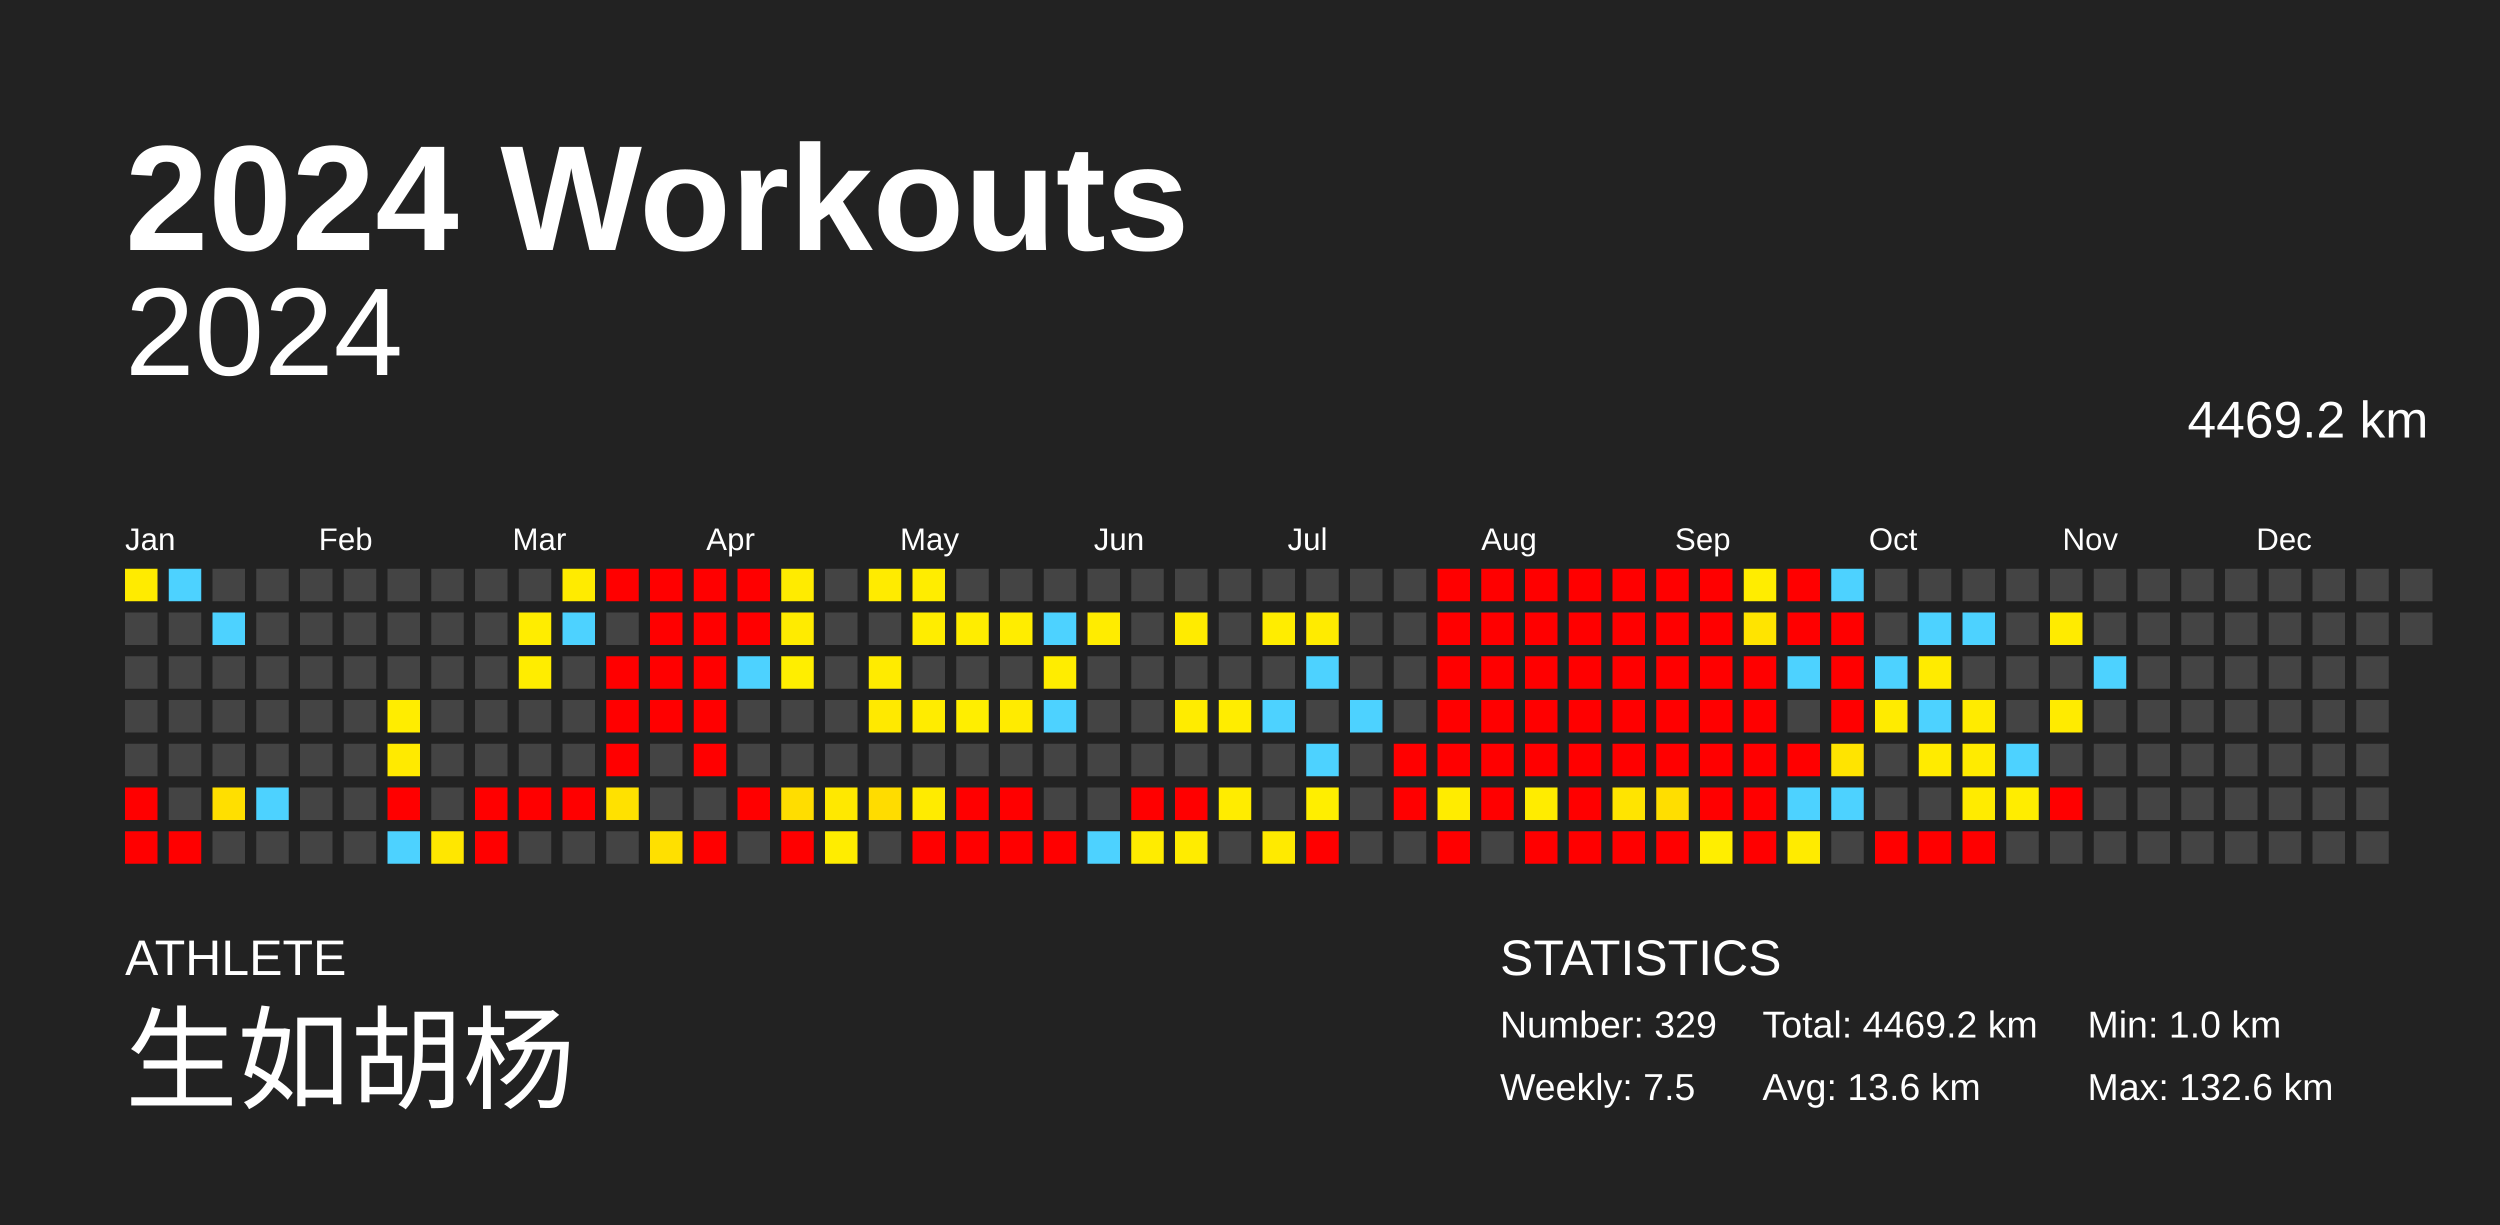
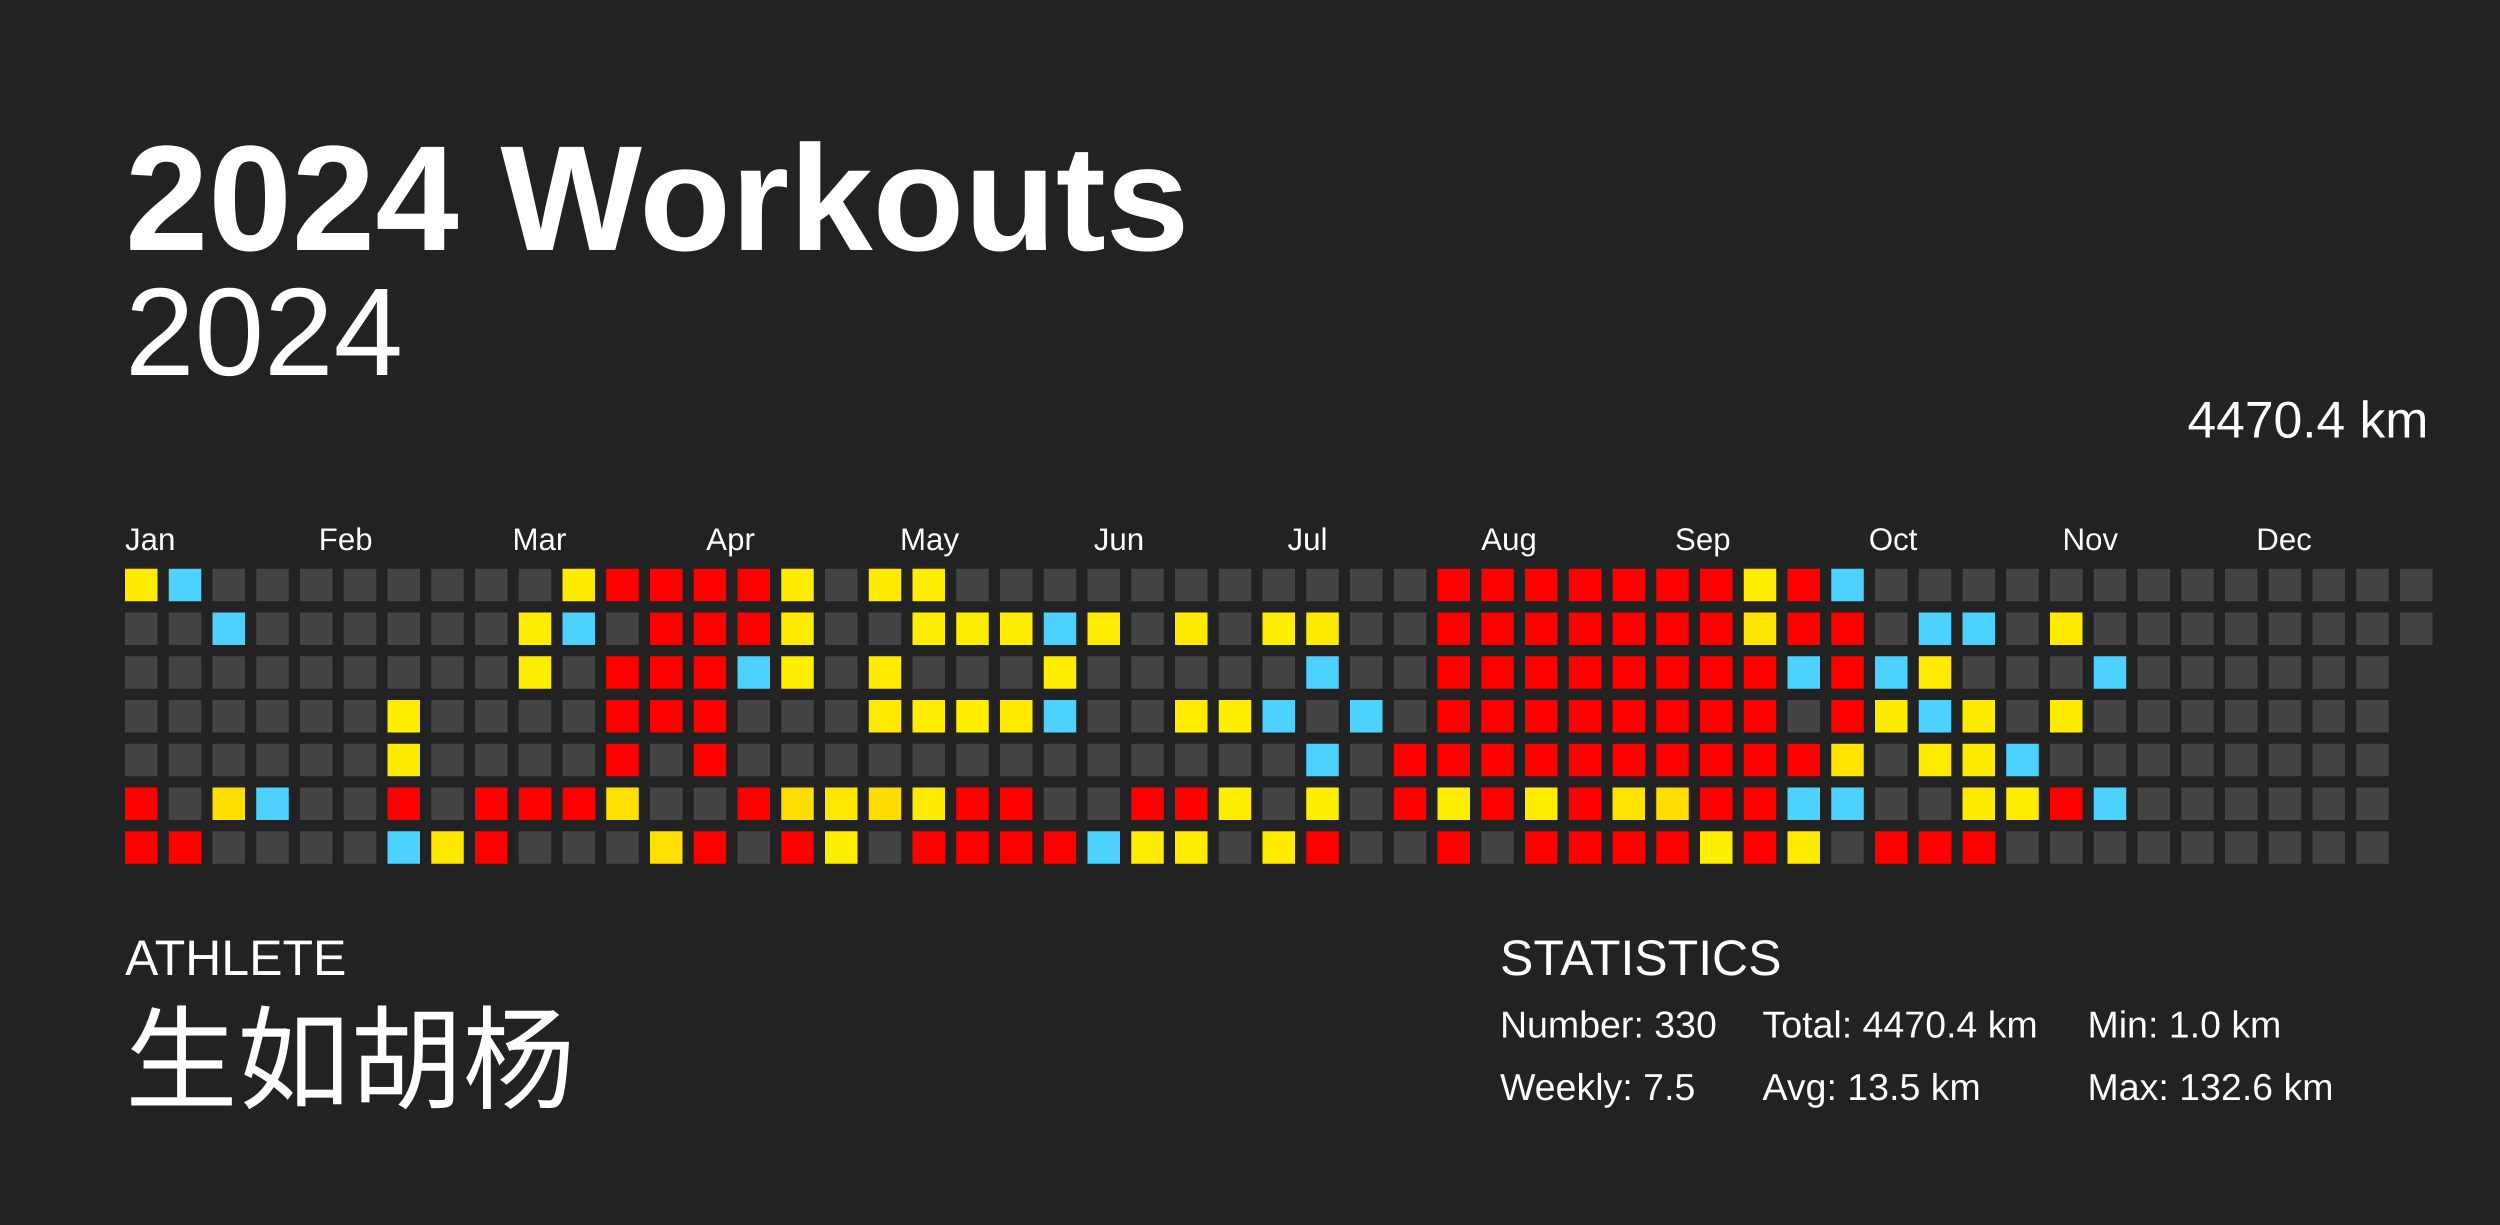
<svg xmlns="http://www.w3.org/2000/svg" baseProfile="full" height="98mm" version="1.1" viewBox="0,0,200,98" width="200mm">
  <defs />
  <rect fill="#222222" height="98" width="200" x="0" y="0" />
  <text fill="#FFFFFF" style="font-size:12px; font-family:Arial; font-weight:bold;" x="10" y="20">2024 Workouts</text>
  <text fill="#FFFFFF" style="font-size:4px; font-family:Arial" x="10" y="78">ATHLETE</text>
  <text fill="#FFFFFF" style="font-size:9px; font-family:Arial" x="10" y="88">生如胡杨</text>
  <text fill="#FFFFFF" style="font-size:4px; font-family:Arial" x="120" y="78">STATISTICS</text>
-   <text fill="#FFFFFF" style="font-size:3px; font-family:Arial" x="120" y="83">Number: 329</text>
+   <text fill="#FFFFFF" style="font-size:3px; font-family:Arial" x="120" y="83">Number: 330</text>
  <text fill="#FFFFFF" style="font-size:3px; font-family:Arial" x="120" y="88">Weekly: 7.5</text>
-   <text fill="#FFFFFF" style="font-size:3px; font-family:Arial" x="141" y="83">Total: 4469.2 km</text>
-   <text fill="#FFFFFF" style="font-size:3px; font-family:Arial" x="141" y="88">Avg: 13.6 km</text>
+   <text fill="#FFFFFF" style="font-size:3px; font-family:Arial" x="141" y="83">Total: 4470.4 km</text>
+   <text fill="#FFFFFF" style="font-size:3px; font-family:Arial" x="141" y="88">Avg: 13.5 km</text>
  <text fill="#FFFFFF" style="font-size:3px; font-family:Arial" x="167" y="83">Min: 1.0 km</text>
  <text fill="#FFFFFF" style="font-size:3px; font-family:Arial" x="167" y="88">Max: 132.6 km</text>
  <text alignment-baseline="hanging" fill="#FFFFFF" style="font-size:10.0px; font-family:Arial;" x="10" y="30">2024</text>
-   <text alignment-baseline="hanging" fill="#FFFFFF" style="font-size:4.125px; font-family:Arial;" x="175" y="35">4469.2 km</text>
+   <text alignment-baseline="hanging" fill="#FFFFFF" style="font-size:4.125px; font-family:Arial;" x="175" y="35">4470.4 km</text>
  <text fill="#FFFFFF" style="font-size:2.5px; font-family:Arial" x="10.0" y="44">Jan</text>
  <text fill="#FFFFFF" style="font-size:2.5px; font-family:Arial" x="25.5" y="44">Feb</text>
  <text fill="#FFFFFF" style="font-size:2.5px; font-family:Arial" x="41.0" y="44">Mar</text>
  <text fill="#FFFFFF" style="font-size:2.5px; font-family:Arial" x="56.5" y="44">Apr</text>
  <text fill="#FFFFFF" style="font-size:2.5px; font-family:Arial" x="72.0" y="44">May</text>
  <text fill="#FFFFFF" style="font-size:2.5px; font-family:Arial" x="87.5" y="44">Jun</text>
  <text fill="#FFFFFF" style="font-size:2.5px; font-family:Arial" x="103.0" y="44">Jul</text>
  <text fill="#FFFFFF" style="font-size:2.5px; font-family:Arial" x="118.5" y="44">Aug</text>
  <text fill="#FFFFFF" style="font-size:2.5px; font-family:Arial" x="134.0" y="44">Sep</text>
  <text fill="#FFFFFF" style="font-size:2.5px; font-family:Arial" x="149.5" y="44">Oct</text>
  <text fill="#FFFFFF" style="font-size:2.5px; font-family:Arial" x="165.0" y="44">Nov</text>
  <text fill="#FFFFFF" style="font-size:2.5px; font-family:Arial" x="180.5" y="44">Dec</text>
  <rect fill="#ffeb00" height="2.6" width="2.6" x="10.0" y="45.5" />
  <rect fill="#444444" height="2.6" width="2.6" x="10.0" y="49.0" />
  <rect fill="#444444" height="2.6" width="2.6" x="10.0" y="52.5" />
  <rect fill="#444444" height="2.6" width="2.6" x="10.0" y="56.0" />
  <rect fill="#444444" height="2.6" width="2.6" x="10.0" y="59.5" />
  <rect fill="red" height="2.6" width="2.6" x="10.0" y="63.0" />
  <rect fill="red" height="2.6" width="2.6" x="10.0" y="66.5" />
  <rect fill="#4dd2ff" height="2.6" width="2.6" x="13.5" y="45.5" />
  <rect fill="#444444" height="2.6" width="2.6" x="13.5" y="49.0" />
  <rect fill="#444444" height="2.6" width="2.6" x="13.5" y="52.5" />
  <rect fill="#444444" height="2.6" width="2.6" x="13.5" y="56.0" />
  <rect fill="#444444" height="2.6" width="2.6" x="13.5" y="59.5" />
  <rect fill="#444444" height="2.6" width="2.6" x="13.5" y="63.0" />
  <rect fill="red" height="2.6" width="2.6" x="13.5" y="66.5" />
  <rect fill="#444444" height="2.6" width="2.6" x="17.0" y="45.5" />
  <rect fill="#4dd2ff" height="2.6" width="2.6" x="17.0" y="49.0" />
  <rect fill="#444444" height="2.6" width="2.6" x="17.0" y="52.5" />
  <rect fill="#444444" height="2.6" width="2.6" x="17.0" y="56.0" />
  <rect fill="#444444" height="2.6" width="2.6" x="17.0" y="59.5" />
  <rect fill="#ffdf00" height="2.6" width="2.6" x="17.0" y="63.0" />
  <rect fill="#444444" height="2.6" width="2.6" x="17.0" y="66.5" />
  <rect fill="#444444" height="2.6" width="2.6" x="20.5" y="45.5" />
  <rect fill="#444444" height="2.6" width="2.6" x="20.5" y="49.0" />
  <rect fill="#444444" height="2.6" width="2.6" x="20.5" y="52.5" />
  <rect fill="#444444" height="2.6" width="2.6" x="20.5" y="56.0" />
  <rect fill="#444444" height="2.6" width="2.6" x="20.5" y="59.5" />
  <rect fill="#4dd2ff" height="2.6" width="2.6" x="20.5" y="63.0" />
  <rect fill="#444444" height="2.6" width="2.6" x="20.5" y="66.5" />
  <rect fill="#444444" height="2.6" width="2.6" x="24.0" y="45.5" />
  <rect fill="#444444" height="2.6" width="2.6" x="24.0" y="49.0" />
  <rect fill="#444444" height="2.6" width="2.6" x="24.0" y="52.5" />
  <rect fill="#444444" height="2.6" width="2.6" x="24.0" y="56.0" />
  <rect fill="#444444" height="2.6" width="2.6" x="24.0" y="59.5" />
  <rect fill="#444444" height="2.6" width="2.6" x="24.0" y="63.0" />
  <rect fill="#444444" height="2.6" width="2.6" x="24.0" y="66.5" />
  <rect fill="#444444" height="2.6" width="2.6" x="27.5" y="45.5" />
  <rect fill="#444444" height="2.6" width="2.6" x="27.5" y="49.0" />
  <rect fill="#444444" height="2.6" width="2.6" x="27.5" y="52.5" />
  <rect fill="#444444" height="2.6" width="2.6" x="27.5" y="56.0" />
  <rect fill="#444444" height="2.6" width="2.6" x="27.5" y="59.5" />
  <rect fill="#444444" height="2.6" width="2.6" x="27.5" y="63.0" />
  <rect fill="#444444" height="2.6" width="2.6" x="27.5" y="66.5" />
  <rect fill="#444444" height="2.6" width="2.6" x="31.0" y="45.5" />
  <rect fill="#444444" height="2.6" width="2.6" x="31.0" y="49.0" />
  <rect fill="#444444" height="2.6" width="2.6" x="31.0" y="52.5" />
  <rect fill="#ffed00" height="2.6" width="2.6" x="31.0" y="56.0" />
  <rect fill="#ffea00" height="2.6" width="2.6" x="31.0" y="59.5" />
  <rect fill="red" height="2.6" width="2.6" x="31.0" y="63.0" />
  <rect fill="#4dd2ff" height="2.6" width="2.6" x="31.0" y="66.5" />
  <rect fill="#444444" height="2.6" width="2.6" x="34.5" y="45.5" />
  <rect fill="#444444" height="2.6" width="2.6" x="34.5" y="49.0" />
  <rect fill="#444444" height="2.6" width="2.6" x="34.5" y="52.5" />
  <rect fill="#444444" height="2.6" width="2.6" x="34.5" y="56.0" />
  <rect fill="#444444" height="2.6" width="2.6" x="34.5" y="59.5" />
  <rect fill="#444444" height="2.6" width="2.6" x="34.5" y="63.0" />
  <rect fill="#ffe700" height="2.6" width="2.6" x="34.5" y="66.5" />
  <rect fill="#444444" height="2.6" width="2.6" x="38.0" y="45.5" />
  <rect fill="#444444" height="2.6" width="2.6" x="38.0" y="49.0" />
  <rect fill="#444444" height="2.6" width="2.6" x="38.0" y="52.5" />
  <rect fill="#444444" height="2.6" width="2.6" x="38.0" y="56.0" />
  <rect fill="#444444" height="2.6" width="2.6" x="38.0" y="59.5" />
  <rect fill="red" height="2.6" width="2.6" x="38.0" y="63.0" />
  <rect fill="red" height="2.6" width="2.6" x="38.0" y="66.5" />
  <rect fill="#444444" height="2.6" width="2.6" x="41.5" y="45.5" />
  <rect fill="#ffed00" height="2.6" width="2.6" x="41.5" y="49.0" />
  <rect fill="#ffed00" height="2.6" width="2.6" x="41.5" y="52.5" />
  <rect fill="#444444" height="2.6" width="2.6" x="41.5" y="56.0" />
  <rect fill="#444444" height="2.6" width="2.6" x="41.5" y="59.5" />
  <rect fill="red" height="2.6" width="2.6" x="41.5" y="63.0" />
  <rect fill="#444444" height="2.6" width="2.6" x="41.5" y="66.5" />
  <rect fill="#ffeb00" height="2.6" width="2.6" x="45.0" y="45.5" />
  <rect fill="#4dd2ff" height="2.6" width="2.6" x="45.0" y="49.0" />
  <rect fill="#444444" height="2.6" width="2.6" x="45.0" y="52.5" />
  <rect fill="#444444" height="2.6" width="2.6" x="45.0" y="56.0" />
  <rect fill="#444444" height="2.6" width="2.6" x="45.0" y="59.5" />
  <rect fill="red" height="2.6" width="2.6" x="45.0" y="63.0" />
  <rect fill="#444444" height="2.6" width="2.6" x="45.0" y="66.5" />
  <rect fill="red" height="2.6" width="2.6" x="48.5" y="45.5" />
  <rect fill="#444444" height="2.6" width="2.6" x="48.5" y="49.0" />
  <rect fill="red" height="2.6" width="2.6" x="48.5" y="52.5" />
  <rect fill="red" height="2.6" width="2.6" x="48.5" y="56.0" />
  <rect fill="red" height="2.6" width="2.6" x="48.5" y="59.5" />
  <rect fill="#ffe100" height="2.6" width="2.6" x="48.5" y="63.0" />
  <rect fill="#444444" height="2.6" width="2.6" x="48.5" y="66.5" />
  <rect fill="red" height="2.6" width="2.6" x="52.0" y="45.5" />
  <rect fill="red" height="2.6" width="2.6" x="52.0" y="49.0" />
  <rect fill="red" height="2.6" width="2.6" x="52.0" y="52.5" />
  <rect fill="red" height="2.6" width="2.6" x="52.0" y="56.0" />
  <rect fill="#444444" height="2.6" width="2.6" x="52.0" y="59.5" />
  <rect fill="#444444" height="2.6" width="2.6" x="52.0" y="63.0" />
  <rect fill="#ffe000" height="2.6" width="2.6" x="52.0" y="66.5" />
  <rect fill="red" height="2.6" width="2.6" x="55.5" y="45.5" />
  <rect fill="red" height="2.6" width="2.6" x="55.5" y="49.0" />
  <rect fill="red" height="2.6" width="2.6" x="55.5" y="52.5" />
  <rect fill="red" height="2.6" width="2.6" x="55.5" y="56.0" />
  <rect fill="red" height="2.6" width="2.6" x="55.5" y="59.5" />
  <rect fill="#444444" height="2.6" width="2.6" x="55.5" y="63.0" />
  <rect fill="red" height="2.6" width="2.6" x="55.5" y="66.5" />
  <rect fill="red" height="2.6" width="2.6" x="59.0" y="45.5" />
  <rect fill="red" height="2.6" width="2.6" x="59.0" y="49.0" />
  <rect fill="#4dd2ff" height="2.6" width="2.6" x="59.0" y="52.5" />
  <rect fill="#444444" height="2.6" width="2.6" x="59.0" y="56.0" />
  <rect fill="#444444" height="2.6" width="2.6" x="59.0" y="59.5" />
  <rect fill="red" height="2.6" width="2.6" x="59.0" y="63.0" />
  <rect fill="#444444" height="2.6" width="2.6" x="59.0" y="66.5" />
  <rect fill="#ffeb00" height="2.6" width="2.6" x="62.5" y="45.5" />
  <rect fill="#ffeb00" height="2.6" width="2.6" x="62.5" y="49.0" />
  <rect fill="#ffee00" height="2.6" width="2.6" x="62.5" y="52.5" />
  <rect fill="#444444" height="2.6" width="2.6" x="62.5" y="56.0" />
  <rect fill="#444444" height="2.6" width="2.6" x="62.5" y="59.5" />
  <rect fill="#ffdd00" height="2.6" width="2.6" x="62.5" y="63.0" />
  <rect fill="red" height="2.6" width="2.6" x="62.5" y="66.5" />
  <rect fill="#444444" height="2.6" width="2.6" x="66.0" y="45.5" />
  <rect fill="#444444" height="2.6" width="2.6" x="66.0" y="49.0" />
  <rect fill="#444444" height="2.6" width="2.6" x="66.0" y="52.5" />
  <rect fill="#444444" height="2.6" width="2.6" x="66.0" y="56.0" />
  <rect fill="#444444" height="2.6" width="2.6" x="66.0" y="59.5" />
  <rect fill="#ffe800" height="2.6" width="2.6" x="66.0" y="63.0" />
  <rect fill="#ffed00" height="2.6" width="2.6" x="66.0" y="66.5" />
  <rect fill="#ffeb00" height="2.6" width="2.6" x="69.5" y="45.5" />
  <rect fill="#444444" height="2.6" width="2.6" x="69.5" y="49.0" />
  <rect fill="#ffeb00" height="2.6" width="2.6" x="69.5" y="52.5" />
  <rect fill="#ffe900" height="2.6" width="2.6" x="69.5" y="56.0" />
  <rect fill="#444444" height="2.6" width="2.6" x="69.5" y="59.5" />
  <rect fill="#ffdc00" height="2.6" width="2.6" x="69.5" y="63.0" />
  <rect fill="#444444" height="2.6" width="2.6" x="69.5" y="66.5" />
  <rect fill="#ffed00" height="2.6" width="2.6" x="73.0" y="45.5" />
  <rect fill="#ffed00" height="2.6" width="2.6" x="73.0" y="49.0" />
  <rect fill="#444444" height="2.6" width="2.6" x="73.0" y="52.5" />
  <rect fill="#ffec00" height="2.6" width="2.6" x="73.0" y="56.0" />
  <rect fill="#444444" height="2.6" width="2.6" x="73.0" y="59.5" />
  <rect fill="#ffeb00" height="2.6" width="2.6" x="73.0" y="63.0" />
  <rect fill="red" height="2.6" width="2.6" x="73.0" y="66.5" />
  <rect fill="#444444" height="2.6" width="2.6" x="76.5" y="45.5" />
  <rect fill="#ffed00" height="2.6" width="2.6" x="76.5" y="49.0" />
  <rect fill="#444444" height="2.6" width="2.6" x="76.5" y="52.5" />
  <rect fill="#ffee00" height="2.6" width="2.6" x="76.5" y="56.0" />
  <rect fill="#444444" height="2.6" width="2.6" x="76.5" y="59.5" />
  <rect fill="red" height="2.6" width="2.6" x="76.5" y="63.0" />
  <rect fill="red" height="2.6" width="2.6" x="76.5" y="66.5" />
  <rect fill="#444444" height="2.6" width="2.6" x="80.0" y="45.5" />
  <rect fill="#ffed00" height="2.6" width="2.6" x="80.0" y="49.0" />
  <rect fill="#444444" height="2.6" width="2.6" x="80.0" y="52.5" />
  <rect fill="#ffeb00" height="2.6" width="2.6" x="80.0" y="56.0" />
  <rect fill="#444444" height="2.6" width="2.6" x="80.0" y="59.5" />
  <rect fill="red" height="2.6" width="2.6" x="80.0" y="63.0" />
  <rect fill="red" height="2.6" width="2.6" x="80.0" y="66.5" />
  <rect fill="#444444" height="2.6" width="2.6" x="83.5" y="45.5" />
  <rect fill="#4dd2ff" height="2.6" width="2.6" x="83.5" y="49.0" />
  <rect fill="#ffed00" height="2.6" width="2.6" x="83.5" y="52.5" />
  <rect fill="#4dd2ff" height="2.6" width="2.6" x="83.5" y="56.0" />
  <rect fill="#444444" height="2.6" width="2.6" x="83.5" y="59.5" />
  <rect fill="#444444" height="2.6" width="2.6" x="83.5" y="63.0" />
  <rect fill="red" height="2.6" width="2.6" x="83.5" y="66.5" />
  <rect fill="#444444" height="2.6" width="2.6" x="87.0" y="45.5" />
  <rect fill="#ffec00" height="2.6" width="2.6" x="87.0" y="49.0" />
  <rect fill="#444444" height="2.6" width="2.6" x="87.0" y="52.5" />
  <rect fill="#444444" height="2.6" width="2.6" x="87.0" y="56.0" />
  <rect fill="#444444" height="2.6" width="2.6" x="87.0" y="59.5" />
  <rect fill="#444444" height="2.6" width="2.6" x="87.0" y="63.0" />
  <rect fill="#4dd2ff" height="2.6" width="2.6" x="87.0" y="66.5" />
  <rect fill="#444444" height="2.6" width="2.6" x="90.5" y="45.5" />
  <rect fill="#444444" height="2.6" width="2.6" x="90.5" y="49.0" />
  <rect fill="#444444" height="2.6" width="2.6" x="90.5" y="52.5" />
  <rect fill="#444444" height="2.6" width="2.6" x="90.5" y="56.0" />
  <rect fill="#444444" height="2.6" width="2.6" x="90.5" y="59.5" />
  <rect fill="red" height="2.6" width="2.6" x="90.5" y="63.0" />
  <rect fill="#ffec00" height="2.6" width="2.6" x="90.5" y="66.5" />
  <rect fill="#444444" height="2.6" width="2.6" x="94.0" y="45.5" />
  <rect fill="#ffeb00" height="2.6" width="2.6" x="94.0" y="49.0" />
  <rect fill="#444444" height="2.6" width="2.6" x="94.0" y="52.5" />
  <rect fill="#ffec00" height="2.6" width="2.6" x="94.0" y="56.0" />
  <rect fill="#444444" height="2.6" width="2.6" x="94.0" y="59.5" />
  <rect fill="red" height="2.6" width="2.6" x="94.0" y="63.0" />
  <rect fill="#ffec00" height="2.6" width="2.6" x="94.0" y="66.5" />
  <rect fill="#444444" height="2.6" width="2.6" x="97.5" y="45.5" />
  <rect fill="#444444" height="2.6" width="2.6" x="97.5" y="49.0" />
  <rect fill="#444444" height="2.6" width="2.6" x="97.5" y="52.5" />
  <rect fill="#ffed00" height="2.6" width="2.6" x="97.5" y="56.0" />
  <rect fill="#444444" height="2.6" width="2.6" x="97.5" y="59.5" />
  <rect fill="#ffec00" height="2.6" width="2.6" x="97.5" y="63.0" />
  <rect fill="#444444" height="2.6" width="2.6" x="97.5" y="66.5" />
  <rect fill="#444444" height="2.6" width="2.6" x="101.0" y="45.5" />
  <rect fill="#ffed00" height="2.6" width="2.6" x="101.0" y="49.0" />
  <rect fill="#444444" height="2.6" width="2.6" x="101.0" y="52.5" />
  <rect fill="#4dd2ff" height="2.6" width="2.6" x="101.0" y="56.0" />
  <rect fill="#444444" height="2.6" width="2.6" x="101.0" y="59.5" />
  <rect fill="#444444" height="2.6" width="2.6" x="101.0" y="63.0" />
  <rect fill="#ffea00" height="2.6" width="2.6" x="101.0" y="66.5" />
  <rect fill="#444444" height="2.6" width="2.6" x="104.5" y="45.5" />
  <rect fill="#ffeb00" height="2.6" width="2.6" x="104.5" y="49.0" />
  <rect fill="#4dd2ff" height="2.6" width="2.6" x="104.5" y="52.5" />
  <rect fill="#444444" height="2.6" width="2.6" x="104.5" y="56.0" />
  <rect fill="#4dd2ff" height="2.6" width="2.6" x="104.5" y="59.5" />
  <rect fill="#ffee00" height="2.6" width="2.6" x="104.5" y="63.0" />
  <rect fill="red" height="2.6" width="2.6" x="104.5" y="66.5" />
  <rect fill="#444444" height="2.6" width="2.6" x="108.0" y="45.5" />
  <rect fill="#444444" height="2.6" width="2.6" x="108.0" y="49.0" />
  <rect fill="#444444" height="2.6" width="2.6" x="108.0" y="52.5" />
  <rect fill="#4dd2ff" height="2.6" width="2.6" x="108.0" y="56.0" />
  <rect fill="#444444" height="2.6" width="2.6" x="108.0" y="59.5" />
  <rect fill="#444444" height="2.6" width="2.6" x="108.0" y="63.0" />
  <rect fill="#444444" height="2.6" width="2.6" x="108.0" y="66.5" />
  <rect fill="#444444" height="2.6" width="2.6" x="111.5" y="45.5" />
  <rect fill="#444444" height="2.6" width="2.6" x="111.5" y="49.0" />
  <rect fill="#444444" height="2.6" width="2.6" x="111.5" y="52.5" />
  <rect fill="#444444" height="2.6" width="2.6" x="111.5" y="56.0" />
  <rect fill="red" height="2.6" width="2.6" x="111.5" y="59.5" />
  <rect fill="red" height="2.6" width="2.6" x="111.5" y="63.0" />
  <rect fill="#444444" height="2.6" width="2.6" x="111.5" y="66.5" />
  <rect fill="red" height="2.6" width="2.6" x="115.0" y="45.5" />
  <rect fill="red" height="2.6" width="2.6" x="115.0" y="49.0" />
  <rect fill="red" height="2.6" width="2.6" x="115.0" y="52.5" />
  <rect fill="red" height="2.6" width="2.6" x="115.0" y="56.0" />
  <rect fill="red" height="2.6" width="2.6" x="115.0" y="59.5" />
  <rect fill="#ffec00" height="2.6" width="2.6" x="115.0" y="63.0" />
  <rect fill="red" height="2.6" width="2.6" x="115.0" y="66.5" />
  <rect fill="red" height="2.6" width="2.6" x="118.5" y="45.5" />
  <rect fill="red" height="2.6" width="2.6" x="118.5" y="49.0" />
  <rect fill="red" height="2.6" width="2.6" x="118.5" y="52.5" />
  <rect fill="red" height="2.6" width="2.6" x="118.5" y="56.0" />
  <rect fill="red" height="2.6" width="2.6" x="118.5" y="59.5" />
  <rect fill="red" height="2.6" width="2.6" x="118.5" y="63.0" />
  <rect fill="#444444" height="2.6" width="2.6" x="118.5" y="66.5" />
  <rect fill="red" height="2.6" width="2.6" x="122.0" y="45.5" />
  <rect fill="red" height="2.6" width="2.6" x="122.0" y="49.0" />
  <rect fill="red" height="2.6" width="2.6" x="122.0" y="52.5" />
  <rect fill="red" height="2.6" width="2.6" x="122.0" y="56.0" />
  <rect fill="red" height="2.6" width="2.6" x="122.0" y="59.5" />
  <rect fill="#ffec00" height="2.6" width="2.6" x="122.0" y="63.0" />
  <rect fill="red" height="2.6" width="2.6" x="122.0" y="66.5" />
  <rect fill="red" height="2.6" width="2.6" x="125.5" y="45.5" />
  <rect fill="red" height="2.6" width="2.6" x="125.5" y="49.0" />
  <rect fill="red" height="2.6" width="2.6" x="125.5" y="52.5" />
  <rect fill="red" height="2.6" width="2.6" x="125.5" y="56.0" />
  <rect fill="red" height="2.6" width="2.6" x="125.5" y="59.5" />
  <rect fill="red" height="2.6" width="2.6" x="125.5" y="63.0" />
  <rect fill="red" height="2.6" width="2.6" x="125.5" y="66.5" />
  <rect fill="red" height="2.6" width="2.6" x="129.0" y="45.5" />
  <rect fill="red" height="2.6" width="2.6" x="129.0" y="49.0" />
  <rect fill="red" height="2.6" width="2.6" x="129.0" y="52.5" />
  <rect fill="red" height="2.6" width="2.6" x="129.0" y="56.0" />
  <rect fill="red" height="2.6" width="2.6" x="129.0" y="59.5" />
  <rect fill="#ffe400" height="2.6" width="2.6" x="129.0" y="63.0" />
  <rect fill="red" height="2.6" width="2.6" x="129.0" y="66.5" />
  <rect fill="red" height="2.6" width="2.6" x="132.5" y="45.5" />
  <rect fill="red" height="2.6" width="2.6" x="132.5" y="49.0" />
  <rect fill="red" height="2.6" width="2.6" x="132.5" y="52.5" />
  <rect fill="red" height="2.6" width="2.6" x="132.5" y="56.0" />
  <rect fill="red" height="2.6" width="2.6" x="132.5" y="59.5" />
  <rect fill="#ffde00" height="2.6" width="2.6" x="132.5" y="63.0" />
  <rect fill="red" height="2.6" width="2.6" x="132.5" y="66.5" />
  <rect fill="red" height="2.6" width="2.6" x="136.0" y="45.5" />
  <rect fill="red" height="2.6" width="2.6" x="136.0" y="49.0" />
  <rect fill="red" height="2.6" width="2.6" x="136.0" y="52.5" />
  <rect fill="red" height="2.6" width="2.6" x="136.0" y="56.0" />
  <rect fill="red" height="2.6" width="2.6" x="136.0" y="59.5" />
  <rect fill="red" height="2.6" width="2.6" x="136.0" y="63.0" />
  <rect fill="#ffee00" height="2.6" width="2.6" x="136.0" y="66.5" />
  <rect fill="#ffed00" height="2.6" width="2.6" x="139.5" y="45.5" />
  <rect fill="#ffe400" height="2.6" width="2.6" x="139.5" y="49.0" />
  <rect fill="red" height="2.6" width="2.6" x="139.5" y="52.5" />
  <rect fill="red" height="2.6" width="2.6" x="139.5" y="56.0" />
  <rect fill="red" height="2.6" width="2.6" x="139.5" y="59.5" />
  <rect fill="red" height="2.6" width="2.6" x="139.5" y="63.0" />
  <rect fill="red" height="2.6" width="2.6" x="139.5" y="66.5" />
  <rect fill="red" height="2.6" width="2.6" x="143.0" y="45.5" />
  <rect fill="red" height="2.6" width="2.6" x="143.0" y="49.0" />
  <rect fill="#4dd2ff" height="2.6" width="2.6" x="143.0" y="52.5" />
  <rect fill="#444444" height="2.6" width="2.6" x="143.0" y="56.0" />
  <rect fill="red" height="2.6" width="2.6" x="143.0" y="59.5" />
  <rect fill="#4dd2ff" height="2.6" width="2.6" x="143.0" y="63.0" />
  <rect fill="#ffeb00" height="2.6" width="2.6" x="143.0" y="66.5" />
  <rect fill="#4dd2ff" height="2.6" width="2.6" x="146.5" y="45.5" />
  <rect fill="red" height="2.6" width="2.6" x="146.5" y="49.0" />
  <rect fill="red" height="2.6" width="2.6" x="146.5" y="52.5" />
  <rect fill="red" height="2.6" width="2.6" x="146.5" y="56.0" />
  <rect fill="#ffe400" height="2.6" width="2.6" x="146.5" y="59.5" />
  <rect fill="#4dd2ff" height="2.6" width="2.6" x="146.5" y="63.0" />
  <rect fill="#444444" height="2.6" width="2.6" x="146.5" y="66.5" />
  <rect fill="#444444" height="2.6" width="2.6" x="150.0" y="45.5" />
  <rect fill="#444444" height="2.6" width="2.6" x="150.0" y="49.0" />
  <rect fill="#4dd2ff" height="2.6" width="2.6" x="150.0" y="52.5" />
  <rect fill="#ffeb00" height="2.6" width="2.6" x="150.0" y="56.0" />
  <rect fill="#444444" height="2.6" width="2.6" x="150.0" y="59.5" />
  <rect fill="#444444" height="2.6" width="2.6" x="150.0" y="63.0" />
  <rect fill="red" height="2.6" width="2.6" x="150.0" y="66.5" />
  <rect fill="#444444" height="2.6" width="2.6" x="153.5" y="45.5" />
  <rect fill="#4dd2ff" height="2.6" width="2.6" x="153.5" y="49.0" />
  <rect fill="#ffeb00" height="2.6" width="2.6" x="153.5" y="52.5" />
  <rect fill="#4dd2ff" height="2.6" width="2.6" x="153.5" y="56.0" />
  <rect fill="#ffeb00" height="2.6" width="2.6" x="153.5" y="59.5" />
  <rect fill="#444444" height="2.6" width="2.6" x="153.5" y="63.0" />
  <rect fill="red" height="2.6" width="2.6" x="153.5" y="66.5" />
  <rect fill="#444444" height="2.6" width="2.6" x="157.0" y="45.5" />
  <rect fill="#4dd2ff" height="2.6" width="2.6" x="157.0" y="49.0" />
  <rect fill="#444444" height="2.6" width="2.6" x="157.0" y="52.5" />
  <rect fill="#ffeb00" height="2.6" width="2.6" x="157.0" y="56.0" />
  <rect fill="#ffeb00" height="2.6" width="2.6" x="157.0" y="59.5" />
  <rect fill="#ffeb00" height="2.6" width="2.6" x="157.0" y="63.0" />
  <rect fill="red" height="2.6" width="2.6" x="157.0" y="66.5" />
  <rect fill="#444444" height="2.6" width="2.6" x="160.5" y="45.5" />
  <rect fill="#444444" height="2.6" width="2.6" x="160.5" y="49.0" />
  <rect fill="#444444" height="2.6" width="2.6" x="160.5" y="52.5" />
  <rect fill="#444444" height="2.6" width="2.6" x="160.5" y="56.0" />
  <rect fill="#4dd2ff" height="2.6" width="2.6" x="160.5" y="59.5" />
  <rect fill="#ffed00" height="2.6" width="2.6" x="160.5" y="63.0" />
  <rect fill="#444444" height="2.6" width="2.6" x="160.5" y="66.5" />
  <rect fill="#444444" height="2.6" width="2.6" x="164.0" y="45.5" />
  <rect fill="#ffeb00" height="2.6" width="2.6" x="164.0" y="49.0" />
  <rect fill="#444444" height="2.6" width="2.6" x="164.0" y="52.5" />
  <rect fill="#ffeb00" height="2.6" width="2.6" x="164.0" y="56.0" />
  <rect fill="#444444" height="2.6" width="2.6" x="164.0" y="59.5" />
  <rect fill="red" height="2.6" width="2.6" x="164.0" y="63.0" />
  <rect fill="#444444" height="2.6" width="2.6" x="164.0" y="66.5" />
  <rect fill="#444444" height="2.6" width="2.6" x="167.5" y="45.5" />
  <rect fill="#444444" height="2.6" width="2.6" x="167.5" y="49.0" />
  <rect fill="#4dd2ff" height="2.6" width="2.6" x="167.5" y="52.5" />
  <rect fill="#444444" height="2.6" width="2.6" x="167.5" y="56.0" />
  <rect fill="#444444" height="2.6" width="2.6" x="167.5" y="59.5" />
-   <rect fill="#444444" height="2.6" width="2.6" x="167.5" y="63.0" />
+   <rect fill="#4dd2ff" height="2.6" width="2.6" x="167.5" y="63.0" />
  <rect fill="#444444" height="2.6" width="2.6" x="167.5" y="66.5" />
  <rect fill="#444444" height="2.6" width="2.6" x="171.0" y="45.5" />
  <rect fill="#444444" height="2.6" width="2.6" x="171.0" y="49.0" />
  <rect fill="#444444" height="2.6" width="2.6" x="171.0" y="52.5" />
  <rect fill="#444444" height="2.6" width="2.6" x="171.0" y="56.0" />
  <rect fill="#444444" height="2.6" width="2.6" x="171.0" y="59.5" />
  <rect fill="#444444" height="2.6" width="2.6" x="171.0" y="63.0" />
  <rect fill="#444444" height="2.6" width="2.6" x="171.0" y="66.5" />
  <rect fill="#444444" height="2.6" width="2.6" x="174.5" y="45.5" />
  <rect fill="#444444" height="2.6" width="2.6" x="174.5" y="49.0" />
  <rect fill="#444444" height="2.6" width="2.6" x="174.5" y="52.5" />
  <rect fill="#444444" height="2.6" width="2.6" x="174.5" y="56.0" />
  <rect fill="#444444" height="2.6" width="2.6" x="174.5" y="59.5" />
  <rect fill="#444444" height="2.6" width="2.6" x="174.5" y="63.0" />
  <rect fill="#444444" height="2.6" width="2.6" x="174.5" y="66.5" />
  <rect fill="#444444" height="2.6" width="2.6" x="178.0" y="45.5" />
  <rect fill="#444444" height="2.6" width="2.6" x="178.0" y="49.0" />
  <rect fill="#444444" height="2.6" width="2.6" x="178.0" y="52.5" />
  <rect fill="#444444" height="2.6" width="2.6" x="178.0" y="56.0" />
  <rect fill="#444444" height="2.6" width="2.6" x="178.0" y="59.5" />
  <rect fill="#444444" height="2.6" width="2.6" x="178.0" y="63.0" />
  <rect fill="#444444" height="2.6" width="2.6" x="178.0" y="66.5" />
  <rect fill="#444444" height="2.6" width="2.6" x="181.5" y="45.5" />
  <rect fill="#444444" height="2.6" width="2.6" x="181.5" y="49.0" />
  <rect fill="#444444" height="2.6" width="2.6" x="181.5" y="52.5" />
  <rect fill="#444444" height="2.6" width="2.6" x="181.5" y="56.0" />
  <rect fill="#444444" height="2.6" width="2.6" x="181.5" y="59.5" />
  <rect fill="#444444" height="2.6" width="2.6" x="181.5" y="63.0" />
  <rect fill="#444444" height="2.6" width="2.6" x="181.5" y="66.5" />
  <rect fill="#444444" height="2.6" width="2.6" x="185.0" y="45.5" />
  <rect fill="#444444" height="2.6" width="2.6" x="185.0" y="49.0" />
  <rect fill="#444444" height="2.6" width="2.6" x="185.0" y="52.5" />
  <rect fill="#444444" height="2.6" width="2.6" x="185.0" y="56.0" />
  <rect fill="#444444" height="2.6" width="2.6" x="185.0" y="59.5" />
  <rect fill="#444444" height="2.6" width="2.6" x="185.0" y="63.0" />
  <rect fill="#444444" height="2.6" width="2.6" x="185.0" y="66.5" />
  <rect fill="#444444" height="2.6" width="2.6" x="188.5" y="45.5" />
  <rect fill="#444444" height="2.6" width="2.6" x="188.5" y="49.0" />
  <rect fill="#444444" height="2.6" width="2.6" x="188.5" y="52.5" />
  <rect fill="#444444" height="2.6" width="2.6" x="188.5" y="56.0" />
  <rect fill="#444444" height="2.6" width="2.6" x="188.5" y="59.5" />
  <rect fill="#444444" height="2.6" width="2.6" x="188.5" y="63.0" />
  <rect fill="#444444" height="2.6" width="2.6" x="188.5" y="66.5" />
  <rect fill="#444444" height="2.6" width="2.6" x="192.0" y="45.5" />
  <rect fill="#444444" height="2.6" width="2.6" x="192.0" y="49.0" />
</svg>
